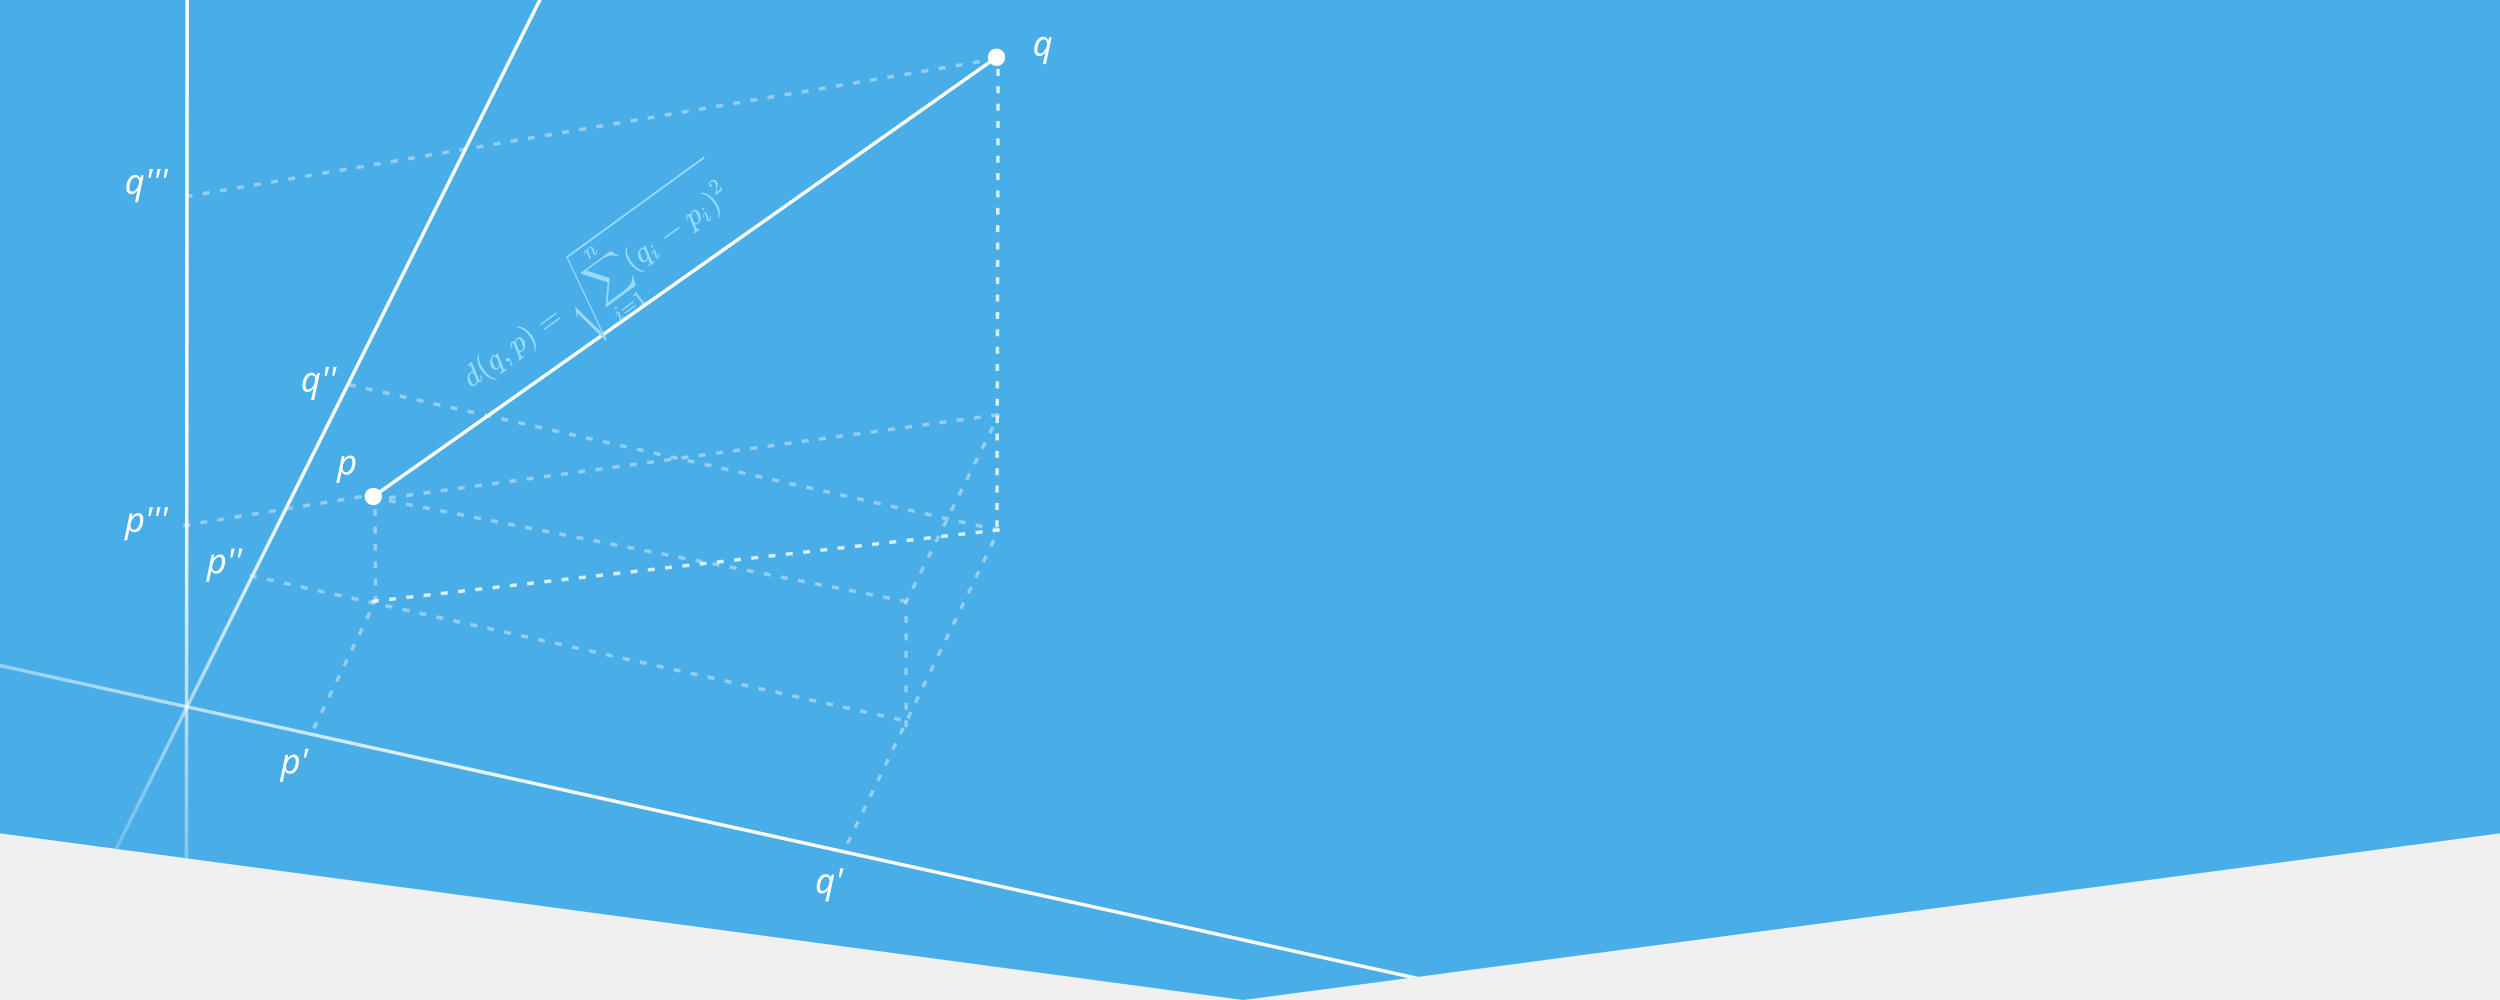
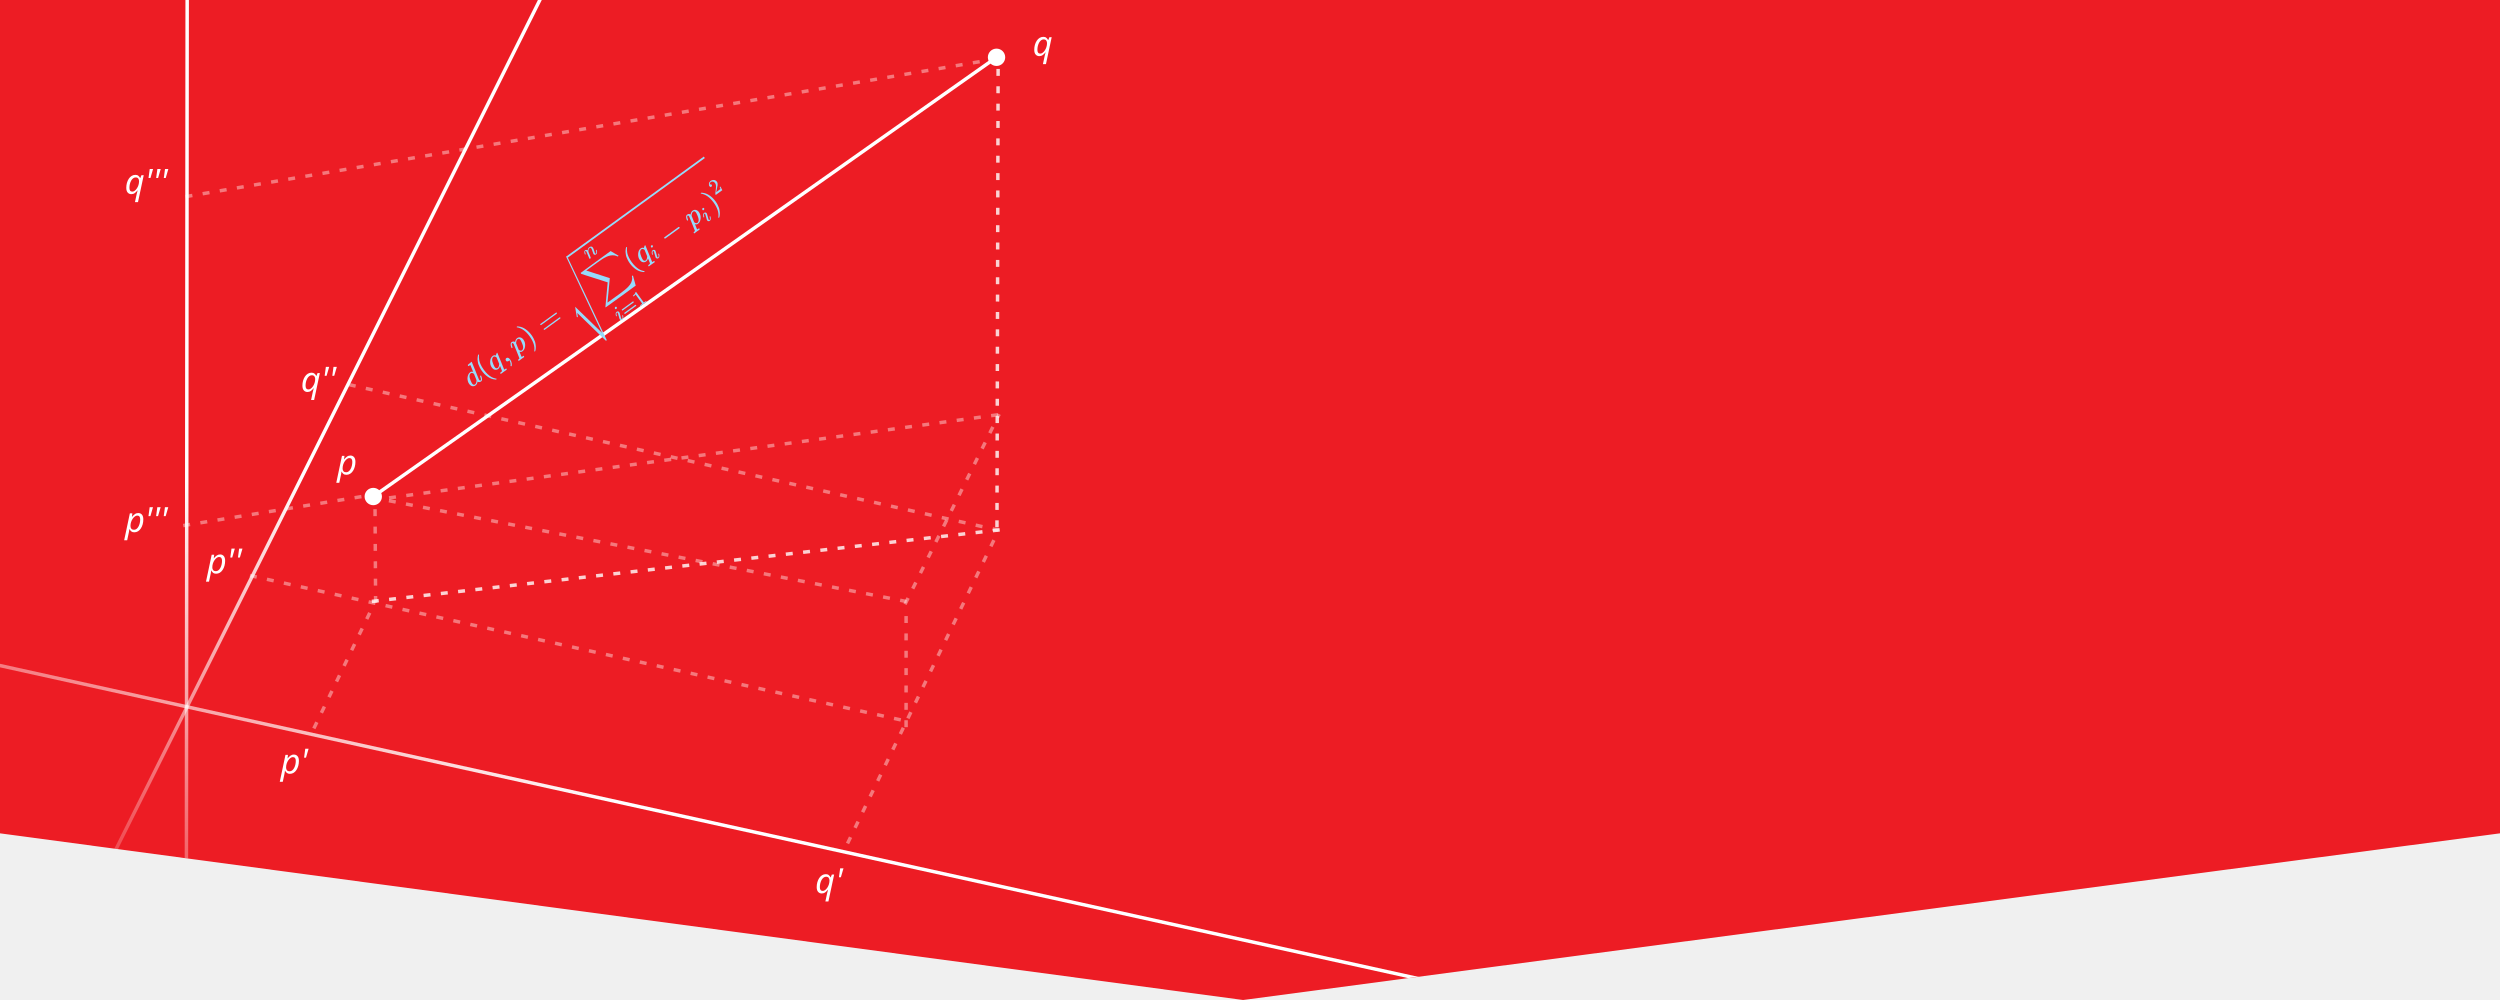
<svg xmlns="http://www.w3.org/2000/svg" xmlns:xlink="http://www.w3.org/1999/xlink" width="1440px" height="576px" viewBox="0 0 1440 576" version="1.1">
  <defs>
    <polygon id="path-1" points="3.99680289e-14 0 1440 0 1440 480 716 576 3.99680289e-14 480" />
    <linearGradient x1="50%" y1="50%" x2="37.5%" y2="100%" id="linearGradient-3">
      <stop stop-color="#FFFFFF" offset="0%" />
      <stop stop-color="#FFFFFF" stop-opacity="0" offset="100%" />
    </linearGradient>
    <linearGradient x1="50%" y1="50%" x2="0%" y2="52.433%" id="linearGradient-4">
      <stop stop-color="#FFFFFF" offset="0%" />
      <stop stop-color="#FFFFFF" stop-opacity="0" offset="100%" />
    </linearGradient>
    <linearGradient x1="50%" y1="50%" x2="49.999%" y2="100%" id="linearGradient-5">
      <stop stop-color="#FFFFFF" offset="0%" />
      <stop stop-color="#FFFFFF" stop-opacity="0" offset="100%" />
    </linearGradient>
  </defs>
  <g id="light" stroke="none" stroke-width="1" fill="none" fill-rule="evenodd">
    <g id="Home" transform="translate(0, -60)">
      <g id="hero-1" transform="translate(0, 60)">
        <mask id="mask-2" fill="white">
          <use xlink:href="#path-1" />
        </mask>
-         <use id="Mask" fill="#49AEE8" xlink:href="#path-1" />
+         <use id="Mask" fill="#ED1C24" xlink:href="#path-1" />
        <g id="hero" mask="url(#mask-2)">
          <g transform="translate(-234, -30)">
            <line x1="249.1" y1="622.75" x2="566.542" y2="-13.25" id="Line-3" stroke="url(#linearGradient-3)" stroke-width="2" fill="none" stroke-linecap="square">
              
            </line>
            <line x1="722.605" y1="514.943" x2="809.095" y2="335.707" id="Line-3" stroke="#FFFFFF" stroke-width="2" fill="none" opacity="0.403" stroke-linecap="square" stroke-dasharray="2,8">
            </line>
            <line x1="755.735" y1="377.144" x2="809.09" y2="269.456" id="Line-3" stroke="#FFFFFF" stroke-width="2" fill="none" opacity="0.403" stroke-linecap="square" stroke-dasharray="2,8">
            </line>
            <line x1="415.203" y1="448.694" x2="448.697" y2="379.431" id="Line-3" stroke="#FFFFFF" stroke-width="2" fill="none" opacity="0.403" stroke-linecap="square" stroke-dasharray="2,8">
            </line>
            <line x1="0" y1="361.725" x2="1182.667" y2="622.75" id="Line-2" stroke="url(#linearGradient-4)" stroke-width="2" fill="none" stroke-linecap="square">
              
            </line>
            <line x1="435.925" y1="251.75" x2="808.25" y2="335.225" id="Line-2" stroke="#FFFFFF" stroke-width="2" fill="none" opacity="0.403" stroke-linecap="square" stroke-dasharray="2,8">
            </line>
            <line x1="378.95" y1="361.725" x2="755.25" y2="445.2" id="Line-2" stroke="#FFFFFF" stroke-width="2" fill="none" opacity="0.403" stroke-linecap="square" stroke-dasharray="2,8">
            </line>
            <line x1="449.175" y1="316.675" x2="755.25" y2="376.3" id="Line-2" stroke="#FFFFFF" stroke-width="2" fill="none" opacity="0.403" stroke-linecap="square" stroke-dasharray="2,8">
            </line>
            <line x1="341.85" y1="-13.25" x2="341.292" y2="622.75" id="Line" stroke="url(#linearGradient-5)" stroke-width="2" fill="none" stroke-linecap="square">
              
            </line>
            <line x1="449.838" y1="376.306" x2="450.5" y2="318.006" id="Path-2" stroke="#FFFFFF" stroke-width="2" fill="none" opacity="0.403" stroke-linecap="square" stroke-dasharray="2,8" transform="translate(450.1688, 347.1558) rotate(-1) translate(-450.1688, -347.1558) ">
            </line>
            <line x1="755.913" y1="447.85" x2="755.913" y2="378.95" id="Path-2" stroke="#FFFFFF" stroke-width="2" fill="none" opacity="0.403" stroke-linecap="square" stroke-dasharray="2,8">
            </line>
            <line x1="449.175" y1="318" x2="808.25" y2="268.975" id="Path-4" stroke="#FFFFFF" stroke-width="2" fill="none" opacity="0.403" stroke-linecap="square" stroke-dasharray="2,8">
            </line>
            <line x1="449.175" y1="376.3" x2="809.575" y2="335.225" id="Path-4" stroke="#FFFFFF" stroke-width="2" fill="none" opacity="0.8" stroke-linecap="square" stroke-dasharray="2,8">
            </line>
            <line x1="808.913" y1="70.705" x2="808.25" y2="335.225" id="Line-4" stroke="#FFFFFF" stroke-width="2" fill="none" opacity="0.8" stroke-linecap="square" stroke-dasharray="2,8">
            </line>
            <line x1="340.525" y1="332.575" x2="446.525" y2="315.35" id="Path-4" stroke="#FFFFFF" stroke-width="2" fill="none" opacity="0.403" stroke-linecap="square" stroke-dasharray="2,8">
            </line>
            <line x1="341.85" y1="143.1" x2="809.575" y2="63.6" id="Path-4" stroke="#FFFFFF" stroke-width="2" fill="none" opacity="0.403" stroke-linecap="square" stroke-dasharray="2,8">
            </line>
            <text id="q'''" stroke="none" fill="none" font-family="AGaramondPro-Italic, Adobe Garamond Pro" font-size="20" font-style="italic" font-weight="normal">
              <tspan x="305.785" y="141.637" fill="#FFFFFF">q'''</tspan>
            </text>
            <text id="p'''" stroke="none" fill="none" font-family="AGaramondPro-Italic, Adobe Garamond Pro" font-size="20" font-style="italic" font-weight="normal">
              <tspan x="305.955" y="336.413" fill="#FFFFFF">p'''</tspan>
            </text>
            <text id="q" stroke="none" fill="none" font-family="AGaramondPro-Italic, Adobe Garamond Pro" font-size="20" font-style="italic" font-weight="normal">
              <tspan x="828.775" y="62.138" fill="#FFFFFF">q</tspan>
            </text>
            <text id="p" stroke="none" fill="none" font-family="AGaramondPro-Italic, Adobe Garamond Pro" font-size="20" font-style="italic" font-weight="normal">
              <tspan x="428.132" y="303.288" fill="#FFFFFF">p</tspan>
            </text>
            <text id="p'" stroke="none" fill="none" font-family="AGaramondPro-Italic, Adobe Garamond Pro" font-size="20" font-style="italic" font-weight="normal">
              <tspan x="395.577" y="475.538" fill="#FFFFFF">p'</tspan>
            </text>
            <text id="p''" stroke="none" fill="none" font-family="AGaramondPro-Italic, Adobe Garamond Pro" font-size="20" font-style="italic" font-weight="normal">
              <tspan x="353.085" y="360.262" fill="#FFFFFF">p''</tspan>
            </text>
            <text id="q''" stroke="none" fill="none" font-family="AGaramondPro-Italic, Adobe Garamond Pro" font-size="20" font-style="italic" font-weight="normal">
              <tspan x="407.24" y="255.588" fill="#FFFFFF">q''</tspan>
            </text>
            <text id="q'" stroke="none" fill="none" font-family="AGaramondPro-Italic, Adobe Garamond Pro" font-size="20" font-style="italic" font-weight="normal">
              <tspan x="703.47" y="544.438" fill="#FFFFFF">q'</tspan>
            </text>
            <path d="M449,316 L808,63" stroke-width="2" stroke="#FFFFFF" fill-rule="nonzero" />
            <circle id="circleTop" r="5" cx="808" cy="63" fill="#FFF" />
            <circle id="circleBottom" r="5" cx="449" cy="316" fill="#FFF" />
            <circle id="circle" r="5" cx="0" cy="0" fill="#FFFFFF">
              <animateMotion id="mo" dur="1.5s" fill="freeze" begin="2s;mo.end+2s" path="M449,316 L808,63" />
              <animate id="op" attributeName="opacity" from="1" to="0.1" dur="1.5s" begin="2s;op.end+2s" fill="freeze" />
            </circle>
            <g id="euclidean" opacity="1" stroke="none" fill="none" transform="translate(579.555, 196.1) rotate(-36) translate(-579.555, -196.1) translate(486.275, 169.6)" fill-rule="evenodd" stroke-width="1">
              <g id="Group" fill="#96DBFB">
                <g transform="translate(93.28, 26.5) scale(-1, 1) rotate(-180) translate(-93.28, -26.5) translate(0, 0)" fill-rule="nonzero">
                  <g id="E152-MJMATHI-64-link" transform="translate(0, 23.38615)">
                    <path d="M5.884,12.185 C5.896,12.185 6.32,12.215 7.156,12.273 C7.993,12.332 8.423,12.367 8.446,12.379 C8.588,12.379 8.658,12.332 8.658,12.238 C8.658,12.156 8.228,10.386 7.369,6.928 C6.509,3.47 6.067,1.706 6.043,1.635 C6.02,1.565 6.014,1.477 6.026,1.372 C6.026,0.879 6.191,0.633 6.52,0.633 C6.626,0.645 6.744,0.697 6.874,0.791 C7.121,1.026 7.363,1.588 7.598,2.479 C7.669,2.714 7.728,2.837 7.775,2.849 C7.799,2.86 7.857,2.866 7.952,2.866 L8.022,2.866 L8.093,2.866 C8.27,2.866 8.358,2.819 8.358,2.725 C8.358,2.667 8.34,2.573 8.305,2.444 C8.152,1.858 7.975,1.383 7.775,1.02 C7.575,0.656 7.41,0.422 7.28,0.317 C7.151,0.211 6.986,0.117 6.785,0.035 C6.691,0.012 6.55,0 6.361,0 C5.961,0 5.625,0.088 5.354,0.264 C5.083,0.44 4.906,0.621 4.824,0.809 L4.718,1.073 C4.706,1.084 4.683,1.078 4.647,1.055 C4.624,1.032 4.6,1.008 4.577,0.985 C3.882,0.328 3.175,0 2.456,0 C1.808,0 1.237,0.234 0.742,0.703 C0.247,1.172 0,1.917 0,2.936 C0,3.499 0.118,4.074 0.353,4.66 C0.589,5.246 0.872,5.75 1.202,6.172 C1.755,6.84 2.309,7.303 2.863,7.561 C3.416,7.819 3.917,7.948 4.365,7.948 C5.024,7.948 5.519,7.702 5.849,7.209 C5.908,7.139 5.937,7.115 5.937,7.139 C5.949,7.186 6.108,7.825 6.414,9.056 C6.721,10.286 6.886,10.937 6.909,11.007 C6.909,11.16 6.868,11.253 6.785,11.289 C6.703,11.324 6.473,11.353 6.096,11.377 L5.725,11.377 C5.655,11.447 5.619,11.494 5.619,11.517 C5.619,11.541 5.631,11.652 5.655,11.851 C5.713,12.074 5.79,12.185 5.884,12.185 Z M5.637,5.908 C5.366,6.834 4.924,7.297 4.312,7.297 C3.899,7.297 3.505,7.115 3.128,6.752 C2.751,6.389 2.456,5.914 2.244,5.328 C1.903,4.402 1.661,3.441 1.52,2.444 C1.52,2.409 1.52,2.344 1.52,2.251 C1.52,2.157 1.514,2.087 1.502,2.04 C1.502,1.512 1.608,1.149 1.82,0.95 C2.032,0.75 2.285,0.645 2.58,0.633 C3.216,0.633 3.87,1.055 4.541,1.899 L4.683,2.092 L5.637,5.908 Z" id="E152-MJMATHI-64" />
                  </g>
                  <g id="E152-MJMAIN-28-link" transform="translate(10.31949, 19.16609)">
                    <path d="M0,8.792 C0,9.601 0.059,10.368 0.177,11.095 C0.295,11.822 0.43,12.449 0.583,12.977 C0.736,13.504 0.954,14.02 1.237,14.524 C1.52,15.028 1.743,15.421 1.908,15.702 C2.073,15.983 2.321,16.288 2.651,16.616 C2.98,16.945 3.175,17.144 3.234,17.214 C3.293,17.285 3.44,17.408 3.675,17.584 L3.905,17.584 L3.976,17.584 C4.141,17.584 4.223,17.531 4.223,17.425 C4.223,17.39 4.123,17.267 3.923,17.056 C3.723,16.845 3.481,16.534 3.198,16.124 C2.916,15.714 2.627,15.21 2.332,14.612 C2.038,14.014 1.791,13.205 1.59,12.185 C1.39,11.166 1.29,10.034 1.29,8.792 C1.29,7.549 1.39,6.424 1.59,5.416 C1.791,4.408 2.032,3.593 2.315,2.972 C2.598,2.35 2.886,1.846 3.181,1.459 C3.475,1.073 3.723,0.762 3.923,0.528 C4.123,0.293 4.223,0.17 4.223,0.158 C4.223,0.053 4.135,0 3.958,0 L3.905,0 L3.675,0 L3.181,0.422 C2.073,1.418 1.266,2.661 0.76,4.15 C0.253,5.638 0,7.186 0,8.792 Z" id="E152-MJMAIN-28" />
                  </g>
                  <g id="E152-MJMATHI-71-link" transform="translate(16.11536, 20.15077)">
                    <path d="M0,6.172 C0,7.356 0.448,8.481 1.343,9.548 C2.238,10.615 3.245,11.154 4.365,11.166 C5.071,11.166 5.613,10.861 5.99,10.251 C6.002,10.263 6.031,10.298 6.079,10.357 C6.126,10.415 6.191,10.48 6.273,10.55 C6.355,10.62 6.45,10.691 6.556,10.761 C6.956,11.042 7.227,11.183 7.369,11.183 C7.416,11.183 7.457,11.166 7.492,11.13 C7.528,11.095 7.545,11.066 7.545,11.042 C7.545,10.937 7.139,9.267 6.326,6.031 C5.49,2.702 5.071,1.014 5.071,0.967 C5.071,0.873 5.336,0.821 5.867,0.809 L6.308,0.809 C6.379,0.715 6.414,0.662 6.414,0.651 C6.414,0.639 6.397,0.533 6.361,0.334 C6.314,0.182 6.255,0.07 6.185,0 L5.955,0 C5.59,0.023 4.954,0.035 4.047,0.035 C3.717,0.035 3.416,0.035 3.145,0.035 C2.874,0.035 2.656,0.035 2.492,0.035 C2.327,0.035 2.226,0.029 2.191,0.018 C2.026,0.018 1.944,0.064 1.944,0.158 C1.944,0.193 1.956,0.281 1.979,0.422 C2.026,0.61 2.067,0.721 2.103,0.756 C2.138,0.791 2.256,0.809 2.456,0.809 C3.022,0.809 3.363,0.85 3.481,0.932 C3.575,0.991 3.74,1.506 3.976,2.479 C4.211,3.452 4.335,3.95 4.347,3.974 C4.347,3.986 4.306,3.968 4.223,3.921 C3.658,3.464 3.069,3.235 2.456,3.235 C1.808,3.235 1.237,3.47 0.742,3.939 C0.247,4.408 0,5.152 0,6.172 Z M5.637,9.143 C5.366,10.07 4.924,10.533 4.312,10.533 C3.899,10.533 3.505,10.351 3.128,9.987 C2.751,9.624 2.456,9.149 2.244,8.563 C1.903,7.637 1.661,6.676 1.52,5.679 C1.52,5.644 1.52,5.58 1.52,5.486 C1.52,5.392 1.514,5.322 1.502,5.275 C1.502,4.748 1.608,4.384 1.82,4.185 C2.032,3.986 2.285,3.88 2.58,3.868 C3.216,3.868 3.87,4.29 4.541,5.134 L4.683,5.328 L5.637,9.143 Z" id="E152-MJMATHI-71" />
                  </g>
                  <g id="E152-MJMAIN-2C-link" transform="translate(25.03889, 20.13319)">
                    <path d="M0,4.044 C0,4.044 0,4.191 0,4.484 C0,4.777 0.094,5.029 0.283,5.24 C0.471,5.451 0.724,5.556 1.043,5.556 C1.372,5.556 1.667,5.41 1.926,5.117 C2.185,4.824 2.321,4.308 2.332,3.569 C2.332,3.159 2.279,2.761 2.173,2.374 C2.067,1.987 1.944,1.653 1.802,1.372 C1.661,1.09 1.508,0.85 1.343,0.651 C1.178,0.451 1.037,0.293 0.919,0.176 C0.801,0.059 0.724,0.006 0.689,0.018 C0.642,0.018 0.565,0.07 0.459,0.176 C0.353,0.281 0.3,0.358 0.3,0.404 C0.3,0.451 0.365,0.545 0.495,0.686 C0.624,0.826 0.772,1.002 0.937,1.213 C1.101,1.424 1.255,1.717 1.396,2.092 C1.537,2.468 1.632,2.895 1.679,3.376 L1.679,3.587 L1.661,3.569 C1.637,3.558 1.608,3.546 1.573,3.534 C1.537,3.523 1.502,3.505 1.467,3.482 C1.431,3.458 1.378,3.446 1.308,3.446 C1.237,3.446 1.166,3.441 1.096,3.429 C0.777,3.429 0.518,3.528 0.318,3.728 L0,4.044 Z" id="E152-MJMAIN-2C" />
                  </g>
                  <g id="E152-MJMATHI-70-link" transform="translate(30.8171, 20.15077)">
                    <path d="M1.096,8.458 C1.107,8.493 1.119,8.54 1.131,8.598 C1.143,8.657 1.172,8.786 1.219,8.985 C1.266,9.184 1.325,9.366 1.396,9.53 C1.467,9.694 1.555,9.888 1.661,10.111 C1.767,10.333 1.885,10.509 2.014,10.638 C2.144,10.767 2.297,10.896 2.474,11.025 C2.651,11.154 2.845,11.207 3.057,11.183 C3.94,11.183 4.506,10.808 4.753,10.058 L4.93,10.216 C5.66,10.861 6.355,11.183 7.015,11.183 C7.781,11.183 8.382,10.908 8.818,10.357 C9.253,9.806 9.471,9.138 9.471,8.352 C9.471,7.086 9.024,5.92 8.128,4.853 C7.233,3.786 6.22,3.247 5.089,3.235 C4.83,3.235 4.6,3.271 4.4,3.341 C4.27,3.399 4.135,3.487 3.994,3.605 C3.852,3.722 3.74,3.821 3.658,3.904 L3.534,4.044 C3.522,4.032 3.393,3.523 3.145,2.514 C2.898,1.506 2.774,0.996 2.774,0.985 C2.774,0.914 2.821,0.873 2.916,0.862 C3.01,0.85 3.228,0.832 3.569,0.809 L4.011,0.809 C4.082,0.727 4.117,0.674 4.117,0.651 C4.117,0.627 4.1,0.522 4.064,0.334 C4.029,0.193 3.994,0.106 3.958,0.07 C3.923,0.035 3.846,0.012 3.728,0 C3.705,0 3.64,0 3.534,0 C3.428,0 3.228,0.006 2.933,0.018 C2.639,0.029 2.274,0.035 1.838,0.035 C1.013,0.035 0.489,0.023 0.265,0 L0.124,0 C0.041,0.082 0,0.147 0,0.193 C0.024,0.51 0.1,0.715 0.23,0.809 L0.583,0.809 C0.984,0.821 1.213,0.891 1.272,1.02 C1.308,1.09 1.667,2.491 2.35,5.222 C3.033,7.954 3.393,9.401 3.428,9.565 C3.44,9.624 3.446,9.706 3.446,9.812 C3.446,10.292 3.298,10.533 3.004,10.533 C2.745,10.533 2.527,10.368 2.35,10.04 C2.173,9.712 2.038,9.354 1.944,8.968 C1.849,8.581 1.779,8.37 1.732,8.335 C1.708,8.311 1.614,8.299 1.449,8.299 L1.202,8.299 C1.131,8.37 1.096,8.423 1.096,8.458 Z M3.834,5.205 C4.094,4.314 4.53,3.868 5.142,3.868 C5.495,3.868 5.837,4.003 6.167,4.273 C6.497,4.542 6.768,4.882 6.98,5.293 C7.192,5.691 7.404,6.324 7.616,7.192 C7.828,8.059 7.94,8.704 7.952,9.126 L7.952,9.231 C7.952,10.099 7.592,10.533 6.874,10.533 C6.744,10.533 6.615,10.515 6.485,10.48 C6.355,10.445 6.226,10.392 6.096,10.322 C5.967,10.251 5.849,10.175 5.743,10.093 C5.637,10.011 5.537,9.923 5.442,9.829 C5.348,9.735 5.26,9.648 5.177,9.565 C5.095,9.483 5.03,9.401 4.983,9.319 C4.936,9.237 4.889,9.179 4.842,9.143 L4.789,9.073 C4.789,9.061 4.771,8.979 4.736,8.827 C4.7,8.675 4.636,8.417 4.541,8.053 C4.447,7.69 4.365,7.385 4.294,7.139 C3.988,5.896 3.834,5.252 3.834,5.205 Z" id="E152-MJMATHI-70" />
                  </g>
                  <g id="E152-MJMAIN-29-link" transform="translate(41.3663, 19.16609)">
                    <path d="M0.088,17.566 L0.159,17.584 C0.218,17.584 0.277,17.584 0.336,17.584 L0.548,17.584 L1.043,17.162 C2.15,16.165 2.957,14.923 3.463,13.434 C3.97,11.945 4.223,10.398 4.223,8.792 C4.223,7.995 4.164,7.227 4.047,6.488 C3.929,5.75 3.793,5.123 3.64,4.607 C3.487,4.091 3.269,3.575 2.986,3.06 C2.704,2.544 2.48,2.151 2.315,1.881 C2.15,1.612 1.908,1.313 1.59,0.985 C1.272,0.656 1.084,0.463 1.025,0.404 C0.966,0.346 0.831,0.234 0.618,0.07 C0.583,0.035 0.56,0.012 0.548,0 L0.336,0 C0.241,0 0.177,0 0.141,0 C0.106,0 0.077,0.018 0.053,0.053 C0.029,0.088 0.012,0.141 0,0.211 C0.012,0.223 0.077,0.299 0.194,0.44 C2.02,2.327 2.933,5.111 2.933,8.792 C2.933,12.473 2.02,15.257 0.194,17.144 C0.077,17.285 0.012,17.361 0,17.373 C0,17.466 0.029,17.531 0.088,17.566 Z" id="E152-MJMAIN-29" />
                  </g>
                  <g id="E152-MJMAIN-3D-link" transform="translate(53.1701, 25.9006)">
                    <path d="M0,3.79 C0,3.954 0.082,4.08 0.247,4.168 L11.503,4.168 C11.68,4.067 11.768,3.941 11.768,3.79 C11.768,3.651 11.686,3.531 11.521,3.43 L5.902,3.411 L0.283,3.411 C0.094,3.474 0,3.6 0,3.79 Z M0,0.379 C0,0.568 0.094,0.694 0.283,0.757 L11.521,0.757 C11.686,0.631 11.768,0.505 11.768,0.379 C11.768,0.215 11.68,0.088 11.503,0 L0.247,0 C0.082,0.088 0,0.215 0,0.379 Z" id="E152-MJMAIN-3D" />
                  </g>
                  <g transform="translate(72.80187, 0)">
                    <g id="E152-MJSZ4-221A-link">
                      <path d="M15.409,52.557 C15.467,52.686 15.573,52.751 15.727,52.751 C15.809,52.751 15.88,52.721 15.939,52.663 C15.998,52.604 16.039,52.534 16.062,52.452 C16.062,52.37 14.425,43.642 11.15,26.27 C7.875,8.897 6.214,0.193 6.167,0.158 C6.143,0.053 6.02,0 5.796,0 L5.743,0 C5.602,0 5.531,0.012 5.531,0.035 L5.283,1.477 C5.107,2.45 4.853,3.892 4.524,5.803 C4.194,7.713 3.87,9.583 3.552,11.412 L1.59,22.753 L0.459,20.52 L0,20.977 L1.343,23.667 L2.704,26.323 C2.715,26.311 3.334,22.771 4.559,15.702 C5.749,8.657 6.361,5.105 6.397,5.046 L10.885,28.732 C13.854,44.498 15.361,52.44 15.409,52.557 Z" id="E152-MJSZ4-221A" />
                    </g>
                    <rect id="Rectangle" x="15.709" y="51.696" width="97.788" height="1.055" />
                    <g transform="translate(16.68082, 4.290391)">
                      <g id="E152-MJSZ2-2211-link" transform="translate(0, 11.35899)">
                        <path d="M0.088,24.582 C0.124,24.605 3.687,24.617 10.779,24.617 L21.416,24.617 L22.441,22.243 C23.136,20.626 23.507,19.77 23.555,19.676 L22.848,19.676 L22.724,19.922 C22.477,20.403 22.147,20.86 21.735,21.294 C21.146,21.856 20.492,22.308 19.773,22.648 C19.055,22.988 18.224,23.24 17.282,23.404 C16.339,23.568 15.45,23.667 14.613,23.703 C13.777,23.738 12.699,23.761 11.38,23.773 L9.171,23.773 L8.623,23.773 L3.463,23.773 L3.605,23.58 C9.059,16.159 11.798,12.414 11.821,12.344 C11.833,12.32 11.833,12.285 11.821,12.238 C11.786,12.203 10.231,10.433 7.156,6.928 L2.492,1.653 C2.492,1.641 3.734,1.635 6.22,1.635 C6.833,1.635 7.663,1.635 8.711,1.635 C9.76,1.635 10.514,1.629 10.973,1.618 C12.575,1.618 13.871,1.647 14.861,1.706 C15.85,1.764 16.834,1.887 17.812,2.075 C18.789,2.262 19.62,2.55 20.303,2.936 C20.986,3.323 21.593,3.833 22.123,4.466 C22.371,4.771 22.612,5.193 22.848,5.732 L23.555,5.732 C23.555,5.721 23.513,5.597 23.431,5.363 C23.348,5.129 23.201,4.748 22.989,4.22 C22.777,3.693 22.594,3.2 22.441,2.743 L21.416,0.018 L10.797,0 C3.705,0 0.141,0.012 0.106,0.035 C0.035,0.059 0,0.111 0,0.193 C0,0.217 0.012,0.252 0.035,0.299 L9.454,11.025 C9.454,11.037 9.259,11.3 8.871,11.816 C8.482,12.332 7.863,13.176 7.015,14.348 C6.167,15.52 5.401,16.564 4.718,17.478 L0.018,23.896 L0,24.16 C0,24.406 0.029,24.547 0.088,24.582 Z" id="E152-MJSZ2-2211" />
                      </g>
                      <g transform="translate(1.890728, 0)">
                        <g id="E152-MJMATHI-69-link" transform="translate(0.014967, 0.003921)">
                          <path d="M2.036,7.596 C2.036,7.795 2.115,7.969 2.274,8.118 C2.432,8.267 2.615,8.346 2.823,8.354 C2.973,8.354 3.098,8.304 3.198,8.205 C3.298,8.105 3.352,7.981 3.361,7.832 C3.361,7.641 3.277,7.467 3.111,7.31 C2.944,7.152 2.761,7.069 2.561,7.061 C2.436,7.061 2.32,7.103 2.211,7.185 C2.103,7.268 2.045,7.405 2.036,7.596 Z M0,3.705 C0,3.771 0.037,3.899 0.112,4.09 C0.187,4.281 0.287,4.492 0.412,4.724 C0.537,4.956 0.72,5.167 0.962,5.358 C1.203,5.549 1.453,5.64 1.712,5.632 C2.036,5.632 2.307,5.536 2.524,5.346 C2.74,5.155 2.853,4.898 2.861,4.575 C2.861,4.434 2.803,4.202 2.686,3.879 C2.569,3.555 2.403,3.12 2.186,2.573 C1.97,2.026 1.795,1.558 1.662,1.169 C1.62,0.986 1.599,0.854 1.599,0.771 C1.599,0.564 1.67,0.46 1.811,0.46 C1.886,0.46 1.966,0.472 2.049,0.497 C2.132,0.522 2.228,0.58 2.336,0.671 C2.444,0.762 2.557,0.908 2.673,1.106 C2.79,1.305 2.894,1.55 2.986,1.84 C3.011,1.939 3.032,1.997 3.048,2.014 C3.065,2.03 3.136,2.039 3.261,2.039 C3.427,2.039 3.511,1.997 3.511,1.914 C3.511,1.848 3.473,1.72 3.398,1.529 C3.323,1.338 3.219,1.127 3.086,0.895 C2.952,0.663 2.765,0.456 2.524,0.273 C2.282,0.091 2.024,0 1.749,0 C1.482,0 1.237,0.087 1.012,0.261 C0.787,0.435 0.67,0.7 0.662,1.057 C0.662,1.198 0.683,1.33 0.725,1.454 C0.766,1.579 0.945,2.051 1.262,2.872 C1.578,3.709 1.762,4.21 1.811,4.376 C1.861,4.542 1.891,4.703 1.899,4.861 C1.899,5.06 1.828,5.159 1.687,5.159 L1.662,5.159 C1.412,5.159 1.183,5.022 0.974,4.749 C0.766,4.475 0.608,4.127 0.5,3.705 C0.491,3.696 0.483,3.684 0.475,3.667 C0.466,3.651 0.462,3.638 0.462,3.63 C0.462,3.622 0.454,3.613 0.437,3.605 C0.421,3.597 0.408,3.593 0.4,3.593 C0.391,3.593 0.375,3.593 0.35,3.593 C0.325,3.593 0.292,3.593 0.25,3.593 L0.075,3.593 C0.025,3.642 0,3.68 0,3.705 Z" id="E152-MJMATHI-69" />
                        </g>
                        <g id="E152-MJMAIN-3D-link" transform="translate(4.762285, 1.794069)">
                          <path d="M0,2.79 C0,2.954 0.058,3.08 0.175,3.169 L8.133,3.169 C8.258,3.068 8.32,2.942 8.32,2.79 C8.32,2.651 8.262,2.532 8.145,2.431 L4.173,2.412 L0.2,2.412 C0.067,2.475 0,2.601 0,2.79 Z M0,0.379 C0,0.568 0.067,0.694 0.2,0.757 L8.145,0.757 C8.262,0.631 8.32,0.505 8.32,0.379 C8.32,0.215 8.258,0.088 8.133,0 L0.175,0 C0.058,0.088 0,0.215 0,0.379 Z" id="E152-MJMAIN-3D" />
                        </g>
                        <g id="E152-MJMAIN-31-link" transform="translate(14.8191, 0.140669)">
                          <path d="M1.624,7.185 L1.462,7.123 C1.345,7.082 1.179,7.04 0.962,6.999 C0.745,6.958 0.504,6.929 0.237,6.912 L0,6.912 L0,7.484 L0.237,7.484 C0.629,7.5 0.991,7.563 1.324,7.67 C1.657,7.778 1.891,7.877 2.024,7.969 C2.157,8.06 2.274,8.151 2.374,8.242 C2.39,8.267 2.44,8.279 2.524,8.279 C2.599,8.279 2.669,8.255 2.736,8.205 L2.736,4.488 L2.748,0.758 C2.807,0.7 2.857,0.663 2.898,0.646 C2.94,0.63 3.04,0.613 3.198,0.597 C3.356,0.58 3.615,0.572 3.973,0.572 L4.298,0.572 L4.298,0 L4.16,0 C3.985,0.025 3.323,0.037 2.174,0.037 C1.041,0.037 0.387,0.025 0.212,0 L0.062,0 L0.062,0.572 L0.387,0.572 C0.571,0.572 0.729,0.572 0.862,0.572 C0.995,0.572 1.099,0.576 1.174,0.584 C1.249,0.593 1.316,0.605 1.374,0.622 C1.433,0.638 1.466,0.646 1.474,0.646 C1.482,0.646 1.507,0.667 1.549,0.709 C1.591,0.75 1.616,0.767 1.624,0.758 L1.624,7.185 Z" id="E152-MJMAIN-31" />
                        </g>
                      </g>
                      <g id="E152-MJMATHI-6E-link" transform="translate(8.297893, 39.3486)">
                        <path d="M0,3.705 C0.008,3.754 0.021,3.821 0.037,3.904 C0.054,3.986 0.104,4.144 0.187,4.376 C0.271,4.608 0.354,4.803 0.437,4.96 C0.521,5.118 0.658,5.271 0.85,5.42 C1.041,5.569 1.233,5.64 1.424,5.632 C1.724,5.632 1.974,5.557 2.174,5.408 C2.374,5.259 2.499,5.118 2.549,4.985 C2.599,4.852 2.624,4.765 2.624,4.724 C2.624,4.707 2.628,4.699 2.636,4.699 L2.773,4.836 C3.281,5.366 3.86,5.632 4.51,5.632 C4.96,5.632 5.322,5.52 5.597,5.296 C5.872,5.072 6.013,4.745 6.022,4.314 C6.03,3.883 5.872,3.232 5.547,2.362 C5.222,1.492 5.064,0.966 5.072,0.783 C5.072,0.568 5.143,0.46 5.285,0.46 C5.334,0.46 5.372,0.464 5.397,0.472 C5.638,0.514 5.855,0.671 6.047,0.945 C6.238,1.218 6.384,1.55 6.484,1.939 C6.5,2.006 6.584,2.039 6.734,2.039 C6.9,2.039 6.984,2.006 6.984,1.939 C6.984,1.931 6.967,1.869 6.934,1.753 C6.867,1.513 6.775,1.276 6.659,1.044 C6.542,0.812 6.351,0.58 6.084,0.348 C5.818,0.116 5.53,0.004 5.222,0.012 C4.831,0.012 4.547,0.124 4.373,0.348 C4.198,0.572 4.11,0.804 4.11,1.044 C4.11,1.202 4.26,1.699 4.56,2.536 C4.86,3.373 5.014,4.003 5.022,4.426 C5.022,4.915 4.839,5.159 4.472,5.159 L4.41,5.159 C3.694,5.159 3.09,4.741 2.599,3.904 L2.511,3.754 L2.099,2.089 C1.824,1.003 1.666,0.419 1.624,0.336 C1.516,0.112 1.337,0 1.087,0 C0.979,0 0.891,0.025 0.825,0.075 C0.758,0.124 0.712,0.174 0.687,0.224 C0.662,0.273 0.654,0.315 0.662,0.348 C0.662,0.456 0.82,1.131 1.137,2.374 C1.453,3.618 1.62,4.293 1.637,4.401 C1.645,4.442 1.649,4.538 1.649,4.687 C1.649,5.01 1.549,5.172 1.349,5.172 C1.033,5.172 0.77,4.757 0.562,3.928 C0.512,3.763 0.487,3.676 0.487,3.667 C0.471,3.618 0.391,3.593 0.25,3.593 L0.075,3.593 C0.025,3.642 0,3.68 0,3.705 Z" id="E152-MJMATHI-6E" />
                      </g>
                      <g id="E152-MJMAIN-28-link" transform="translate(26.20514, 14.8757)">
                        <path d="M0,8.792 C0,9.601 0.059,10.368 0.177,11.095 C0.295,11.822 0.43,12.449 0.583,12.977 C0.736,13.504 0.954,14.02 1.237,14.524 C1.52,15.028 1.743,15.421 1.908,15.702 C2.073,15.983 2.321,16.288 2.651,16.616 C2.98,16.945 3.175,17.144 3.234,17.214 C3.293,17.285 3.44,17.408 3.675,17.584 L3.905,17.584 L3.976,17.584 C4.141,17.584 4.223,17.531 4.223,17.425 C4.223,17.39 4.123,17.267 3.923,17.056 C3.723,16.845 3.481,16.534 3.198,16.124 C2.916,15.714 2.627,15.21 2.332,14.612 C2.038,14.014 1.791,13.205 1.59,12.185 C1.39,11.166 1.29,10.034 1.29,8.792 C1.29,7.549 1.39,6.424 1.59,5.416 C1.791,4.408 2.032,3.593 2.315,2.972 C2.598,2.35 2.886,1.846 3.181,1.459 C3.475,1.073 3.723,0.762 3.923,0.528 C4.123,0.293 4.223,0.17 4.223,0.158 C4.223,0.053 4.135,0 3.958,0 L3.905,0 L3.675,0 L3.181,0.422 C2.073,1.418 1.266,2.661 0.76,4.15 C0.253,5.638 0,7.186 0,8.792 Z" id="E152-MJMAIN-28" />
                      </g>
                      <g transform="translate(32.00101, 15.86038)">
                        <g id="E152-MJMATHI-71-link">
                          <path d="M0,6.172 C0,7.356 0.448,8.481 1.343,9.548 C2.238,10.615 3.245,11.154 4.365,11.166 C5.071,11.166 5.613,10.861 5.99,10.251 C6.002,10.263 6.031,10.298 6.079,10.357 C6.126,10.415 6.191,10.48 6.273,10.55 C6.355,10.62 6.45,10.691 6.556,10.761 C6.956,11.042 7.227,11.183 7.369,11.183 C7.416,11.183 7.457,11.166 7.492,11.13 C7.528,11.095 7.545,11.066 7.545,11.042 C7.545,10.937 7.139,9.267 6.326,6.031 C5.49,2.702 5.071,1.014 5.071,0.967 C5.071,0.873 5.336,0.821 5.867,0.809 L6.308,0.809 C6.379,0.715 6.414,0.662 6.414,0.651 C6.414,0.639 6.397,0.533 6.361,0.334 C6.314,0.182 6.255,0.07 6.185,0 L5.955,0 C5.59,0.023 4.954,0.035 4.047,0.035 C3.717,0.035 3.416,0.035 3.145,0.035 C2.874,0.035 2.656,0.035 2.492,0.035 C2.327,0.035 2.226,0.029 2.191,0.018 C2.026,0.018 1.944,0.064 1.944,0.158 C1.944,0.193 1.956,0.281 1.979,0.422 C2.026,0.61 2.067,0.721 2.103,0.756 C2.138,0.791 2.256,0.809 2.456,0.809 C3.022,0.809 3.363,0.85 3.481,0.932 C3.575,0.991 3.74,1.506 3.976,2.479 C4.211,3.452 4.335,3.95 4.347,3.974 C4.347,3.986 4.306,3.968 4.223,3.921 C3.658,3.464 3.069,3.235 2.456,3.235 C1.808,3.235 1.237,3.47 0.742,3.939 C0.247,4.408 0,5.152 0,6.172 Z M5.637,9.143 C5.366,10.07 4.924,10.533 4.312,10.533 C3.899,10.533 3.505,10.351 3.128,9.987 C2.751,9.624 2.456,9.149 2.244,8.563 C1.903,7.637 1.661,6.676 1.52,5.679 C1.52,5.644 1.52,5.58 1.52,5.486 C1.52,5.392 1.514,5.322 1.502,5.275 C1.502,4.748 1.608,4.384 1.82,4.185 C2.032,3.986 2.285,3.88 2.58,3.868 C3.216,3.868 3.87,4.29 4.541,5.134 L4.683,5.328 L5.637,9.143 Z" id="E152-MJMATHI-71" />
                        </g>
                        <g id="E152-MJMATHI-69-link" transform="translate(7.549783, 0.626538)">
                          <path d="M2.036,7.596 C2.036,7.795 2.115,7.969 2.274,8.118 C2.432,8.267 2.615,8.346 2.823,8.354 C2.973,8.354 3.098,8.304 3.198,8.205 C3.298,8.105 3.352,7.981 3.361,7.832 C3.361,7.641 3.277,7.467 3.111,7.31 C2.944,7.152 2.761,7.069 2.561,7.061 C2.436,7.061 2.32,7.103 2.211,7.185 C2.103,7.268 2.045,7.405 2.036,7.596 Z M0,3.705 C0,3.771 0.037,3.899 0.112,4.09 C0.187,4.281 0.287,4.492 0.412,4.724 C0.537,4.956 0.72,5.167 0.962,5.358 C1.203,5.549 1.453,5.64 1.712,5.632 C2.036,5.632 2.307,5.536 2.524,5.346 C2.74,5.155 2.853,4.898 2.861,4.575 C2.861,4.434 2.803,4.202 2.686,3.879 C2.569,3.555 2.403,3.12 2.186,2.573 C1.97,2.026 1.795,1.558 1.662,1.169 C1.62,0.986 1.599,0.854 1.599,0.771 C1.599,0.564 1.67,0.46 1.811,0.46 C1.886,0.46 1.966,0.472 2.049,0.497 C2.132,0.522 2.228,0.58 2.336,0.671 C2.444,0.762 2.557,0.908 2.673,1.106 C2.79,1.305 2.894,1.55 2.986,1.84 C3.011,1.939 3.032,1.997 3.048,2.014 C3.065,2.03 3.136,2.039 3.261,2.039 C3.427,2.039 3.511,1.997 3.511,1.914 C3.511,1.848 3.473,1.72 3.398,1.529 C3.323,1.338 3.219,1.127 3.086,0.895 C2.952,0.663 2.765,0.456 2.524,0.273 C2.282,0.091 2.024,0 1.749,0 C1.482,0 1.237,0.087 1.012,0.261 C0.787,0.435 0.67,0.7 0.662,1.057 C0.662,1.198 0.683,1.33 0.725,1.454 C0.766,1.579 0.945,2.051 1.262,2.872 C1.578,3.709 1.762,4.21 1.811,4.376 C1.861,4.542 1.891,4.703 1.899,4.861 C1.899,5.06 1.828,5.159 1.687,5.159 L1.662,5.159 C1.412,5.159 1.183,5.022 0.974,4.749 C0.766,4.475 0.608,4.127 0.5,3.705 C0.491,3.696 0.483,3.684 0.475,3.667 C0.466,3.651 0.462,3.638 0.462,3.63 C0.462,3.622 0.454,3.613 0.437,3.605 C0.421,3.597 0.408,3.593 0.4,3.593 C0.391,3.593 0.375,3.593 0.35,3.593 C0.325,3.593 0.292,3.593 0.25,3.593 L0.075,3.593 C0.025,3.642 0,3.68 0,3.705 Z" id="E152-MJMATHI-69" />
                        </g>
                      </g>
                      <g id="E152-MJMAIN-2212-link" transform="translate(50.7846, 23.31581)">
                        <path d="M0,0.153 C0,0.153 0,0.247 0,0.436 C0,0.625 0.082,0.771 0.247,0.872 L10.514,0.872 C10.691,0.756 10.779,0.611 10.779,0.436 C10.779,0.262 10.691,0.116 10.514,0 L0.247,0 C0.082,0.102 0,0.247 0,0.436 L0,0.153 Z" id="E152-MJMAIN-2212" />
                      </g>
                      <g transform="translate(66.2815, 15.86038)">
                        <g id="E152-MJMATHI-70-link">
                          <path d="M1.096,8.458 C1.107,8.493 1.119,8.54 1.131,8.598 C1.143,8.657 1.172,8.786 1.219,8.985 C1.266,9.184 1.325,9.366 1.396,9.53 C1.467,9.694 1.555,9.888 1.661,10.111 C1.767,10.333 1.885,10.509 2.014,10.638 C2.144,10.767 2.297,10.896 2.474,11.025 C2.651,11.154 2.845,11.207 3.057,11.183 C3.94,11.183 4.506,10.808 4.753,10.058 L4.93,10.216 C5.66,10.861 6.355,11.183 7.015,11.183 C7.781,11.183 8.382,10.908 8.818,10.357 C9.253,9.806 9.471,9.138 9.471,8.352 C9.471,7.086 9.024,5.92 8.128,4.853 C7.233,3.786 6.22,3.247 5.089,3.235 C4.83,3.235 4.6,3.271 4.4,3.341 C4.27,3.399 4.135,3.487 3.994,3.605 C3.852,3.722 3.74,3.821 3.658,3.904 L3.534,4.044 C3.522,4.032 3.393,3.523 3.145,2.514 C2.898,1.506 2.774,0.996 2.774,0.985 C2.774,0.914 2.821,0.873 2.916,0.862 C3.01,0.85 3.228,0.832 3.569,0.809 L4.011,0.809 C4.082,0.727 4.117,0.674 4.117,0.651 C4.117,0.627 4.1,0.522 4.064,0.334 C4.029,0.193 3.994,0.106 3.958,0.07 C3.923,0.035 3.846,0.012 3.728,0 C3.705,0 3.64,0 3.534,0 C3.428,0 3.228,0.006 2.933,0.018 C2.639,0.029 2.274,0.035 1.838,0.035 C1.013,0.035 0.489,0.023 0.265,0 L0.124,0 C0.041,0.082 0,0.147 0,0.193 C0.024,0.51 0.1,0.715 0.23,0.809 L0.583,0.809 C0.984,0.821 1.213,0.891 1.272,1.02 C1.308,1.09 1.667,2.491 2.35,5.222 C3.033,7.954 3.393,9.401 3.428,9.565 C3.44,9.624 3.446,9.706 3.446,9.812 C3.446,10.292 3.298,10.533 3.004,10.533 C2.745,10.533 2.527,10.368 2.35,10.04 C2.173,9.712 2.038,9.354 1.944,8.968 C1.849,8.581 1.779,8.37 1.732,8.335 C1.708,8.311 1.614,8.299 1.449,8.299 L1.202,8.299 C1.131,8.37 1.096,8.423 1.096,8.458 Z M3.834,5.205 C4.094,4.314 4.53,3.868 5.142,3.868 C5.495,3.868 5.837,4.003 6.167,4.273 C6.497,4.542 6.768,4.882 6.98,5.293 C7.192,5.691 7.404,6.324 7.616,7.192 C7.828,8.059 7.94,8.704 7.952,9.126 L7.952,9.231 C7.952,10.099 7.592,10.533 6.874,10.533 C6.744,10.533 6.615,10.515 6.485,10.48 C6.355,10.445 6.226,10.392 6.096,10.322 C5.967,10.251 5.849,10.175 5.743,10.093 C5.637,10.011 5.537,9.923 5.442,9.829 C5.348,9.735 5.26,9.648 5.177,9.565 C5.095,9.483 5.03,9.401 4.983,9.319 C4.936,9.237 4.889,9.179 4.842,9.143 L4.789,9.073 C4.789,9.061 4.771,8.979 4.736,8.827 C4.7,8.675 4.636,8.417 4.541,8.053 C4.447,7.69 4.365,7.385 4.294,7.139 C3.988,5.896 3.834,5.252 3.834,5.205 Z" id="E152-MJMATHI-70" />
                        </g>
                        <g id="E152-MJMATHI-69-link" transform="translate(9.833977, 0.626538)">
                          <path d="M2.036,7.596 C2.036,7.795 2.115,7.969 2.274,8.118 C2.432,8.267 2.615,8.346 2.823,8.354 C2.973,8.354 3.098,8.304 3.198,8.205 C3.298,8.105 3.352,7.981 3.361,7.832 C3.361,7.641 3.277,7.467 3.111,7.31 C2.944,7.152 2.761,7.069 2.561,7.061 C2.436,7.061 2.32,7.103 2.211,7.185 C2.103,7.268 2.045,7.405 2.036,7.596 Z M0,3.705 C0,3.771 0.037,3.899 0.112,4.09 C0.187,4.281 0.287,4.492 0.412,4.724 C0.537,4.956 0.72,5.167 0.962,5.358 C1.203,5.549 1.453,5.64 1.712,5.632 C2.036,5.632 2.307,5.536 2.524,5.346 C2.74,5.155 2.853,4.898 2.861,4.575 C2.861,4.434 2.803,4.202 2.686,3.879 C2.569,3.555 2.403,3.12 2.186,2.573 C1.97,2.026 1.795,1.558 1.662,1.169 C1.62,0.986 1.599,0.854 1.599,0.771 C1.599,0.564 1.67,0.46 1.811,0.46 C1.886,0.46 1.966,0.472 2.049,0.497 C2.132,0.522 2.228,0.58 2.336,0.671 C2.444,0.762 2.557,0.908 2.673,1.106 C2.79,1.305 2.894,1.55 2.986,1.84 C3.011,1.939 3.032,1.997 3.048,2.014 C3.065,2.03 3.136,2.039 3.261,2.039 C3.427,2.039 3.511,1.997 3.511,1.914 C3.511,1.848 3.473,1.72 3.398,1.529 C3.323,1.338 3.219,1.127 3.086,0.895 C2.952,0.663 2.765,0.456 2.524,0.273 C2.282,0.091 2.024,0 1.749,0 C1.482,0 1.237,0.087 1.012,0.261 C0.787,0.435 0.67,0.7 0.662,1.057 C0.662,1.198 0.683,1.33 0.725,1.454 C0.766,1.579 0.945,2.051 1.262,2.872 C1.578,3.709 1.762,4.21 1.811,4.376 C1.861,4.542 1.891,4.703 1.899,4.861 C1.899,5.06 1.828,5.159 1.687,5.159 L1.662,5.159 C1.412,5.159 1.183,5.022 0.974,4.749 C0.766,4.475 0.608,4.127 0.5,3.705 C0.491,3.696 0.483,3.684 0.475,3.667 C0.466,3.651 0.462,3.638 0.462,3.63 C0.462,3.622 0.454,3.613 0.437,3.605 C0.421,3.597 0.408,3.593 0.4,3.593 C0.391,3.593 0.375,3.593 0.35,3.593 C0.325,3.593 0.292,3.593 0.25,3.593 L0.075,3.593 C0.025,3.642 0,3.68 0,3.705 Z" id="E152-MJMATHI-69" />
                        </g>
                      </g>
                      <g transform="translate(82.90931, 14.8757)">
                        <g id="E152-MJMAIN-29-link">
                          <path d="M0.088,17.566 L0.159,17.584 C0.218,17.584 0.277,17.584 0.336,17.584 L0.548,17.584 L1.043,17.162 C2.15,16.165 2.957,14.923 3.463,13.434 C3.97,11.945 4.223,10.398 4.223,8.792 C4.223,7.995 4.164,7.227 4.047,6.488 C3.929,5.75 3.793,5.123 3.64,4.607 C3.487,4.091 3.269,3.575 2.986,3.06 C2.704,2.544 2.48,2.151 2.315,1.881 C2.15,1.612 1.908,1.313 1.59,0.985 C1.272,0.656 1.084,0.463 1.025,0.404 C0.966,0.346 0.831,0.234 0.618,0.07 C0.583,0.035 0.56,0.012 0.548,0 L0.336,0 C0.241,0 0.177,0 0.141,0 C0.106,0 0.077,0.018 0.053,0.053 C0.029,0.088 0.012,0.141 0,0.211 C0.012,0.223 0.077,0.299 0.194,0.44 C2.02,2.327 2.933,5.111 2.933,8.792 C2.933,12.473 2.02,15.257 0.194,17.144 C0.077,17.285 0.012,17.361 0,17.373 C0,17.466 0.029,17.531 0.088,17.566 Z" id="E152-MJMAIN-29" />
                        </g>
                        <g id="E152-MJMAIN-32-link" transform="translate(6.523895, 11.6435)">
                          <path d="M0.737,5.333 C0.512,5.333 0.333,5.408 0.2,5.557 C0.067,5.706 0,5.888 0,6.104 C0,6.692 0.221,7.202 0.662,7.633 C1.104,8.064 1.653,8.279 2.311,8.279 C3.069,8.279 3.702,8.047 4.21,7.583 C4.718,7.119 4.976,6.518 4.985,5.781 C4.985,5.424 4.901,5.085 4.735,4.761 C4.568,4.438 4.368,4.156 4.135,3.916 C3.902,3.676 3.569,3.369 3.136,2.996 C2.836,2.739 2.419,2.358 1.886,1.852 L1.149,1.156 L2.099,1.144 C3.406,1.144 4.102,1.164 4.185,1.206 C4.243,1.222 4.343,1.591 4.485,2.312 L4.485,2.35 L4.985,2.35 L4.985,2.312 C4.976,2.287 4.922,1.91 4.822,1.181 C4.722,0.452 4.66,0.07 4.635,0.037 L4.635,0 L0,0 L0,0.236 L0,0.385 C0,0.443 0.025,0.506 0.075,0.572 C0.125,0.638 0.25,0.783 0.45,1.007 C0.691,1.272 0.899,1.504 1.074,1.703 C1.149,1.786 1.291,1.939 1.499,2.163 C1.707,2.387 1.849,2.54 1.924,2.623 C1.999,2.706 2.12,2.843 2.286,3.033 C2.453,3.224 2.569,3.365 2.636,3.456 C2.703,3.547 2.798,3.671 2.923,3.829 C3.048,3.986 3.136,4.119 3.186,4.227 C3.236,4.334 3.298,4.455 3.373,4.587 C3.448,4.72 3.502,4.852 3.536,4.985 C3.569,5.118 3.598,5.242 3.623,5.358 C3.648,5.474 3.66,5.611 3.66,5.768 C3.66,6.29 3.519,6.742 3.236,7.123 C2.952,7.505 2.549,7.695 2.024,7.695 C1.749,7.695 1.507,7.625 1.299,7.484 C1.091,7.343 0.945,7.206 0.862,7.074 C0.779,6.941 0.737,6.862 0.737,6.837 C0.737,6.829 0.758,6.825 0.8,6.825 C0.949,6.825 1.104,6.767 1.262,6.651 C1.42,6.535 1.499,6.344 1.499,6.079 C1.499,5.872 1.433,5.698 1.299,5.557 C1.166,5.416 0.979,5.341 0.737,5.333 Z" id="E152-MJMAIN-32" />
                        </g>
                      </g>
                    </g>
                  </g>
                </g>
              </g>
            </g>
          </g>
        </g>
      </g>
    </g>
  </g>
</svg>
